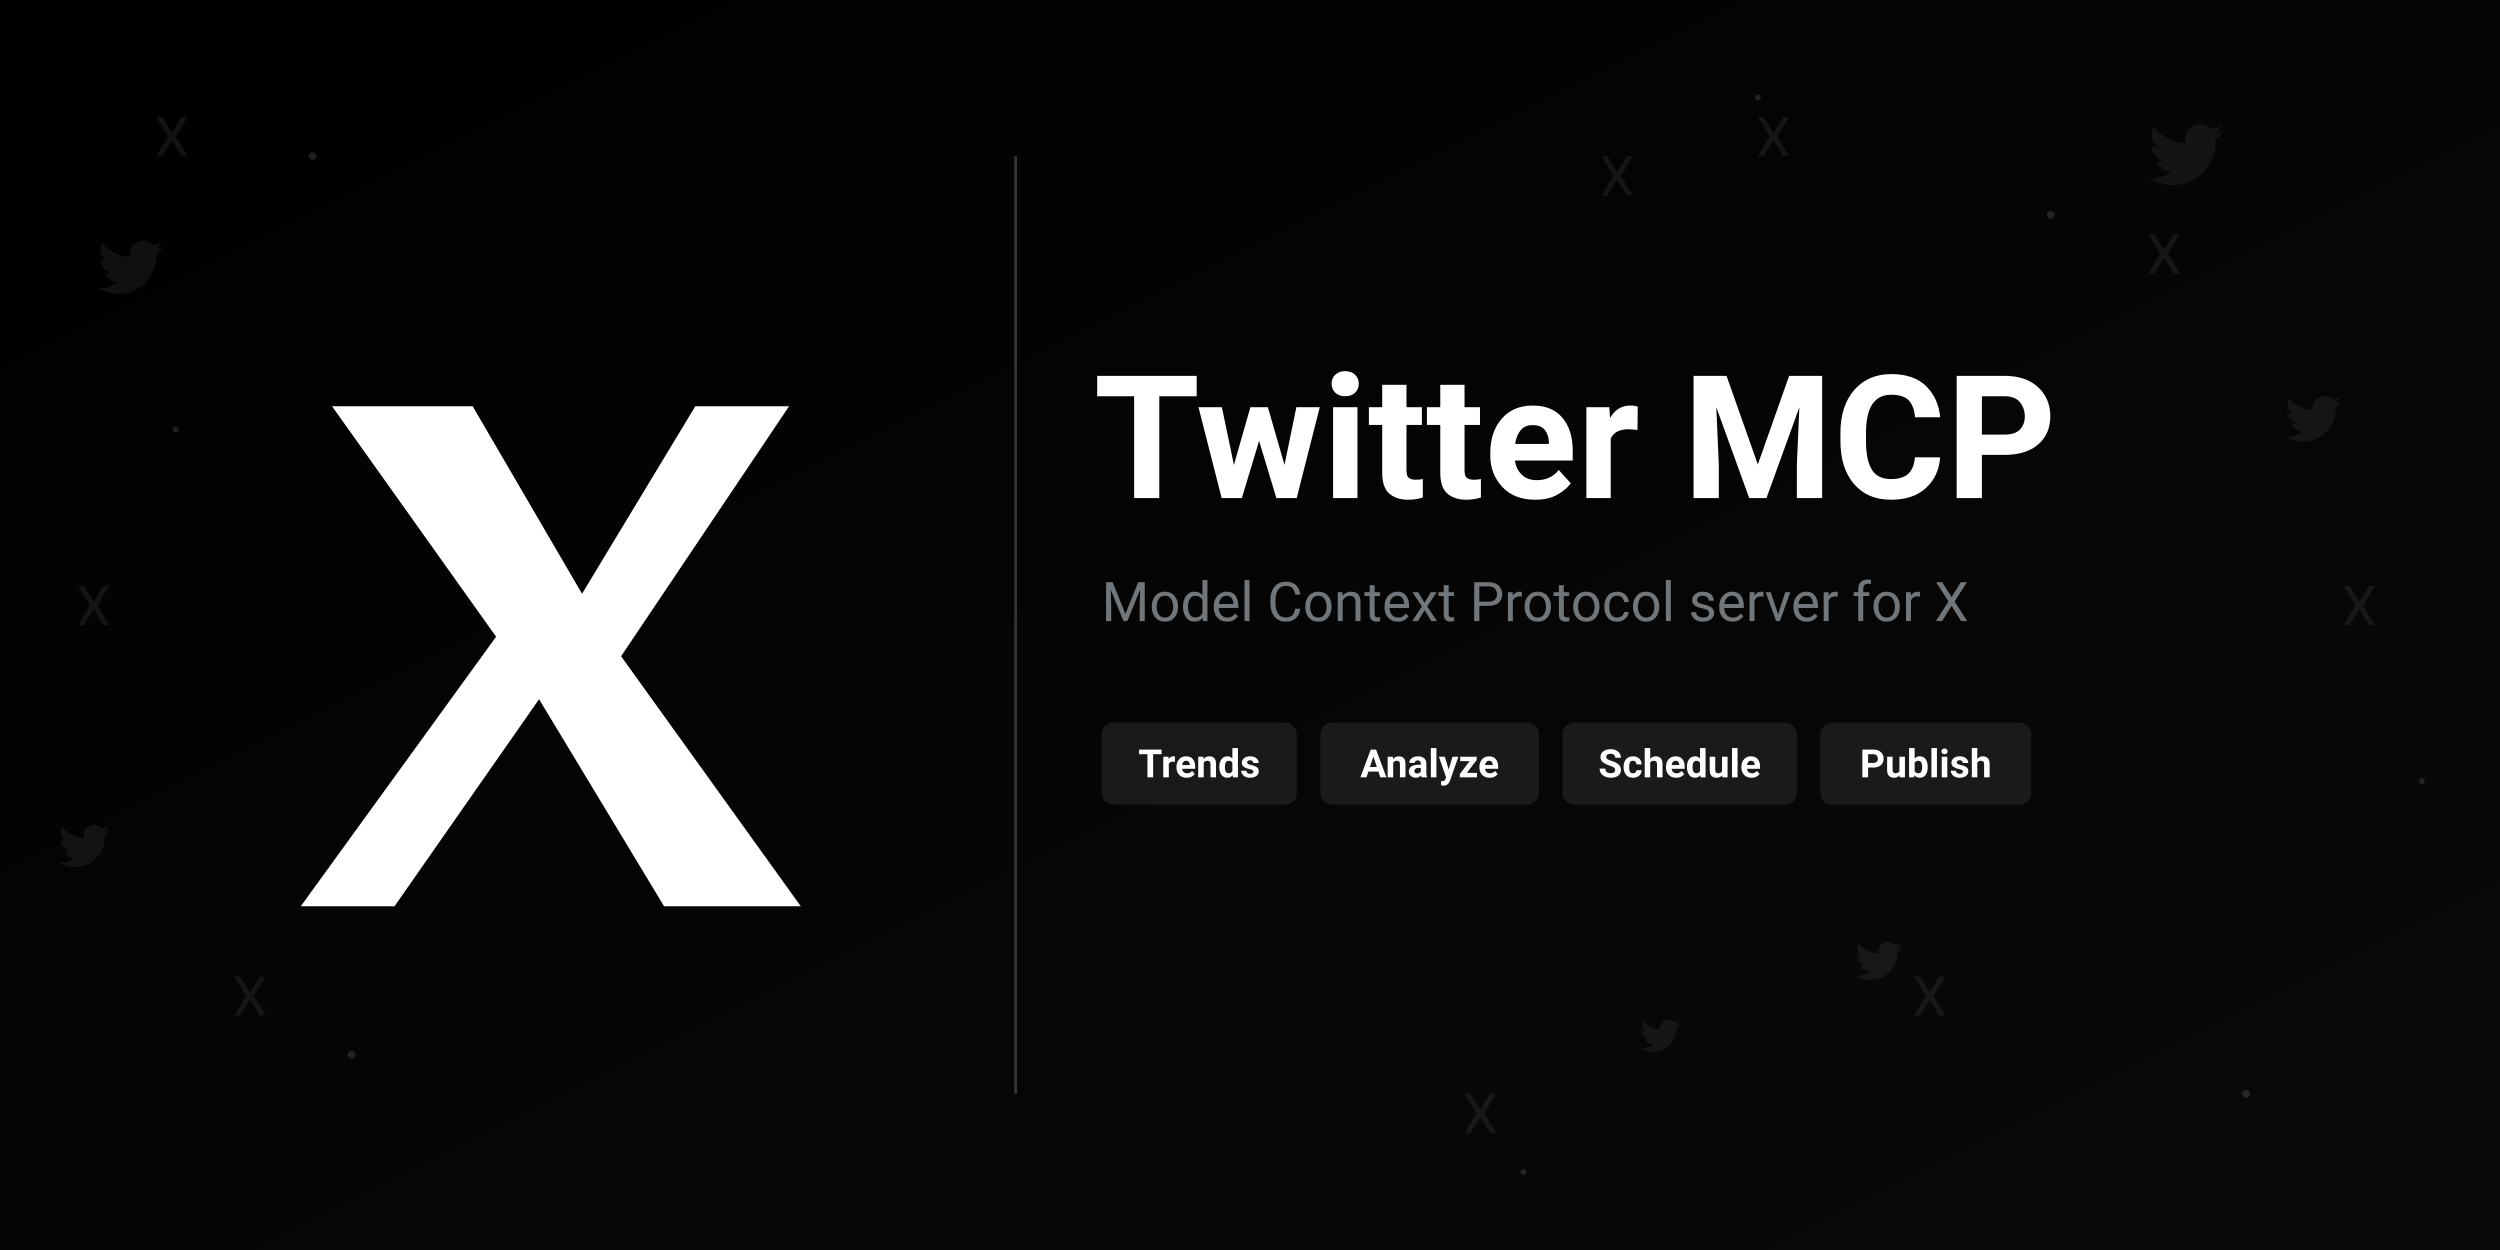
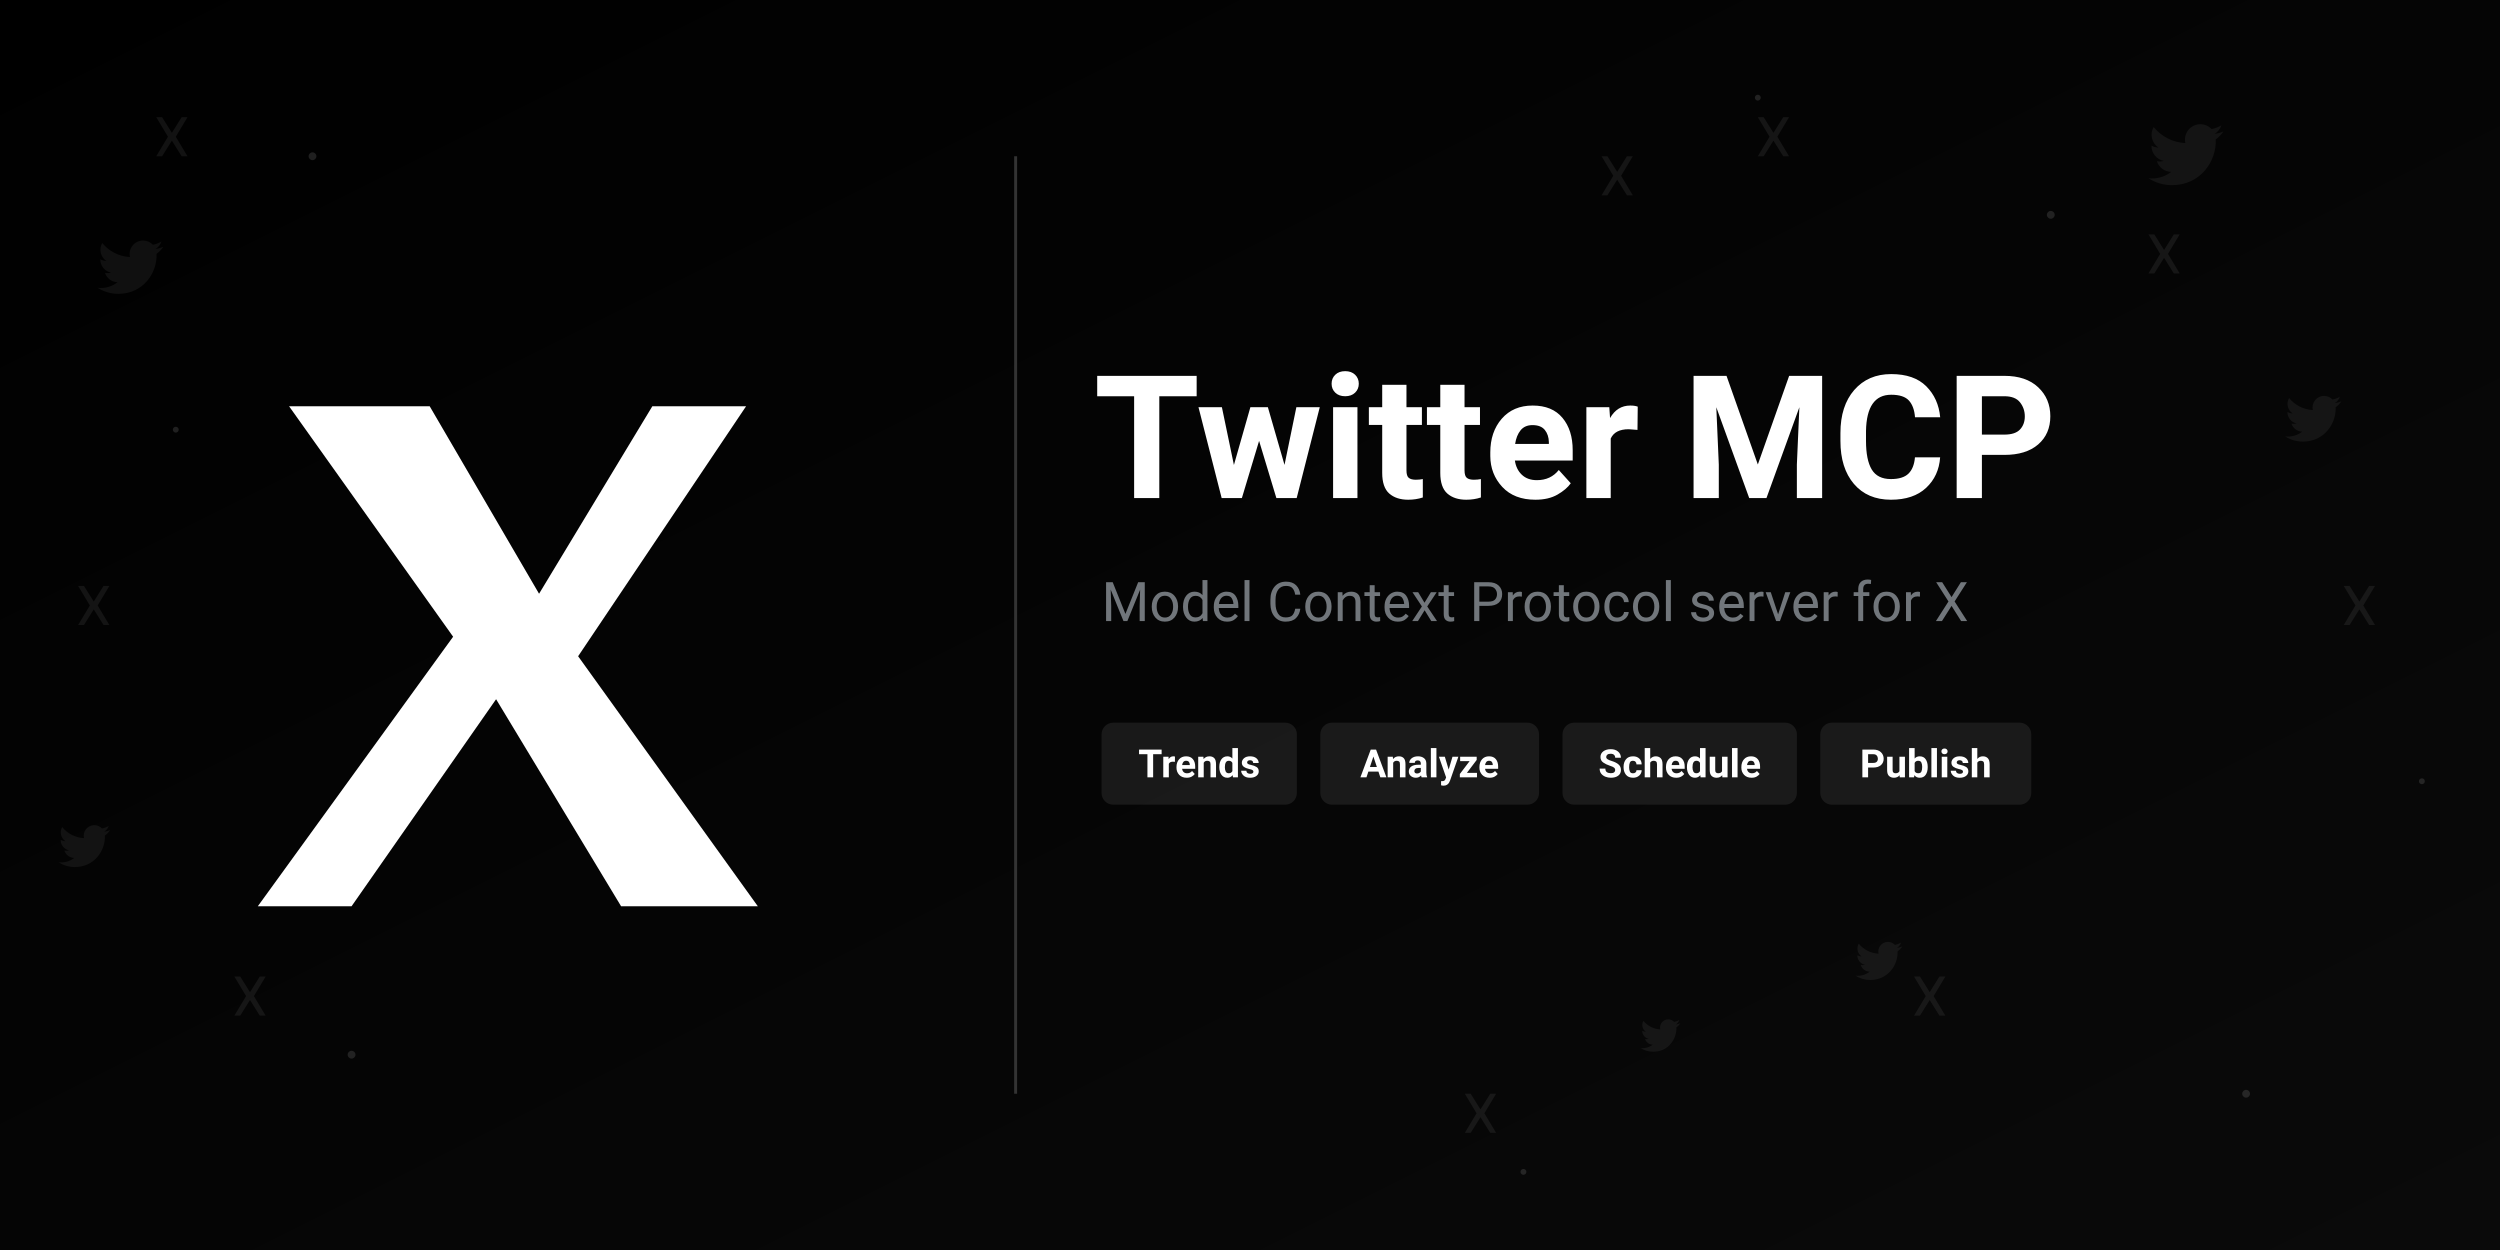
<svg xmlns="http://www.w3.org/2000/svg" viewBox="0 0 1280 640" width="1280" height="640">
  <defs>
    <linearGradient id="bgGrad" x1="0%" y1="0%" x2="100%" y2="100%">
      <stop offset="0%" style="stop-color:#000000;stop-opacity:1" />
      <stop offset="100%" style="stop-color:#0a0a0a;stop-opacity:1" />
    </linearGradient>
  </defs>
  <rect width="1280" height="640" fill="url(#bgGrad)" />
  <g fill="white" opacity="0.07">
    <path d="M80,60 L83,60 L88,68 L93,60 L96,60 L90,70 L96,80 L93,80 L88,72 L83,80 L80,80 L86,70 Z" />
    <path d="M40,300 L43,300 L48,308 L53,300 L56,300 L50,310 L56,320 L53,320 L48,312 L43,320 L40,320 L46,310 Z" />
    <path d="M120,500 L123,500 L128,508 L133,500 L136,500 L130,510 L136,520 L133,520 L128,512 L123,520 L120,520 L126,510 Z" />
    <path d="M900,60 L903,60 L908,68 L913,60 L916,60 L910,70 L916,80 L913,80 L908,72 L903,80 L900,80 L906,70 Z" />
    <path d="M1100,120 L1103,120 L1108,128 L1113,120 L1116,120 L1110,130 L1116,140 L1113,140 L1108,132 L1103,140 L1100,140 L1106,130 Z" />
    <path d="M1200,300 L1203,300 L1208,308 L1213,300 L1216,300 L1210,310 L1216,320 L1213,320 L1208,312 L1203,320 L1200,320 L1206,310 Z" />
    <path d="M980,500 L983,500 L988,508 L993,500 L996,500 L990,510 L996,520 L993,520 L988,512 L983,520 L980,520 L986,510 Z" />
    <path d="M750,560 L753,560 L758,568 L763,560 L766,560 L760,570 L766,580 L763,580 L758,572 L753,580 L750,580 L756,570 Z" />
    <path d="M820,80 L823,80 L828,88 L833,80 L836,80 L830,90 L836,100 L833,100 L828,92 L823,100 L820,100 L826,90 Z" />
  </g>
  <g fill="white" opacity="0.06">
    <path transform="translate(50, 120) scale(1.4)" d="M24 4.557c-.883.392-1.832.656-2.828.775 1.017-.609 1.798-1.574 2.165-2.724-.951.564-2.005.974-3.127 1.195-.897-.957-2.178-1.555-3.594-1.555-3.179 0-5.515 2.966-4.797 6.045-4.091-.205-7.719-2.165-10.148-5.144-1.29 2.213-.669 5.108 1.523 6.574-.806-.026-1.566-.247-2.229-.616-.054 2.281 1.581 4.415 3.949 4.89-.693.188-1.452.232-2.224.084.626 1.956 2.444 3.379 4.6 3.419-2.07 1.623-4.678 2.348-7.29 2.04 2.179 1.397 4.768 2.212 7.548 2.212 9.142 0 14.307-7.721 13.995-14.646.962-.695 1.797-1.562 2.457-2.549z" />
    <path transform="translate(30, 420) scale(1.1)" d="M24 4.557c-.883.392-1.832.656-2.828.775 1.017-.609 1.798-1.574 2.165-2.724-.951.564-2.005.974-3.127 1.195-.897-.957-2.178-1.555-3.594-1.555-3.179 0-5.515 2.966-4.797 6.045-4.091-.205-7.719-2.165-10.148-5.144-1.29 2.213-.669 5.108 1.523 6.574-.806-.026-1.566-.247-2.229-.616-.054 2.281 1.581 4.415 3.949 4.89-.693.188-1.452.232-2.224.084.626 1.956 2.444 3.379 4.6 3.419-2.07 1.623-4.678 2.348-7.29 2.04 2.179 1.397 4.768 2.212 7.548 2.212 9.142 0 14.307-7.721 13.995-14.646.962-.695 1.797-1.562 2.457-2.549z" />
    <path transform="translate(1100, 60) scale(1.6)" d="M24 4.557c-.883.392-1.832.656-2.828.775 1.017-.609 1.798-1.574 2.165-2.724-.951.564-2.005.974-3.127 1.195-.897-.957-2.178-1.555-3.594-1.555-3.179 0-5.515 2.966-4.797 6.045-4.091-.205-7.719-2.165-10.148-5.144-1.29 2.213-.669 5.108 1.523 6.574-.806-.026-1.566-.247-2.229-.616-.054 2.281 1.581 4.415 3.949 4.89-.693.188-1.452.232-2.224.084.626 1.956 2.444 3.379 4.6 3.419-2.07 1.623-4.678 2.348-7.29 2.04 2.179 1.397 4.768 2.212 7.548 2.212 9.142 0 14.307-7.721 13.995-14.646.962-.695 1.797-1.562 2.457-2.549z" />
    <path transform="translate(1170, 200) scale(1.2)" d="M24 4.557c-.883.392-1.832.656-2.828.775 1.017-.609 1.798-1.574 2.165-2.724-.951.564-2.005.974-3.127 1.195-.897-.957-2.178-1.555-3.594-1.555-3.179 0-5.515 2.966-4.797 6.045-4.091-.205-7.719-2.165-10.148-5.144-1.29 2.213-.669 5.108 1.523 6.574-.806-.026-1.566-.247-2.229-.616-.054 2.281 1.581 4.415 3.949 4.89-.693.188-1.452.232-2.224.084.626 1.956 2.444 3.379 4.6 3.419-2.07 1.623-4.678 2.348-7.29 2.04 2.179 1.397 4.768 2.212 7.548 2.212 9.142 0 14.307-7.721 13.995-14.646.962-.695 1.797-1.562 2.457-2.549z" />
    <path transform="translate(950, 480) scale(1.0)" d="M24 4.557c-.883.392-1.832.656-2.828.775 1.017-.609 1.798-1.574 2.165-2.724-.951.564-2.005.974-3.127 1.195-.897-.957-2.178-1.555-3.594-1.555-3.179 0-5.515 2.966-4.797 6.045-4.091-.205-7.719-2.165-10.148-5.144-1.29 2.213-.669 5.108 1.523 6.574-.806-.026-1.566-.247-2.229-.616-.054 2.281 1.581 4.415 3.949 4.89-.693.188-1.452.232-2.224.084.626 1.956 2.444 3.379 4.6 3.419-2.07 1.623-4.678 2.348-7.29 2.04 2.179 1.397 4.768 2.212 7.548 2.212 9.142 0 14.307-7.721 13.995-14.646.962-.695 1.797-1.562 2.457-2.549z" />
    <path transform="translate(840, 520) scale(0.85)" d="M24 4.557c-.883.392-1.832.656-2.828.775 1.017-.609 1.798-1.574 2.165-2.724-.951.564-2.005.974-3.127 1.195-.897-.957-2.178-1.555-3.594-1.555-3.179 0-5.515 2.966-4.797 6.045-4.091-.205-7.719-2.165-10.148-5.144-1.29 2.213-.669 5.108 1.523 6.574-.806-.026-1.566-.247-2.229-.616-.054 2.281 1.581 4.415 3.949 4.89-.693.188-1.452.232-2.224.084.626 1.956 2.444 3.379 4.6 3.419-2.07 1.623-4.678 2.348-7.29 2.04 2.179 1.397 4.768 2.212 7.548 2.212 9.142 0 14.307-7.721 13.995-14.646.962-.695 1.797-1.562 2.457-2.549z" />
  </g>
  <g fill="white" opacity="0.12">
    <circle cx="160" cy="80" r="2" />
    <circle cx="90" cy="220" r="1.5" />
    <circle cx="180" cy="540" r="2" />
    <circle cx="900" cy="50" r="1.5" />
    <circle cx="1050" cy="110" r="2" />
    <circle cx="1240" cy="400" r="1.5" />
    <circle cx="1150" cy="560" r="2" />
    <circle cx="780" cy="600" r="1.5" />
  </g>
-   <g transform="translate(260, 320)">
+   <g transform="translate(238, 320)">
    <path d="M-90,-112 L-18,-112 L38,-16 L96,-112 L144,-112 L58,16 L150,144 L80,144 L16,38 L-58,144 L-106,144 L-6,6 L-90,-112 Z" fill="white" />
  </g>
  <line x1="520" y1="80" x2="520" y2="560" stroke="#333333" stroke-width="1.5" />
  <text x="560" y="255" font-family="system-ui, -apple-system, 'Segoe UI', Roboto, sans-serif" font-size="88" font-weight="700" fill="#ffffff">Twitter MCP</text>
  <text x="564" y="318" font-family="system-ui, -apple-system, 'Segoe UI', Roboto, sans-serif" font-size="28" font-weight="400" fill="#71767b">Model Context Protocol server for X</text>
  <rect x="564" y="370" width="100" height="42" rx="6" fill="#ffffff" opacity="0.08" />
  <text x="614" y="398" font-family="system-ui, -apple-system, 'Segoe UI', Roboto, sans-serif" font-size="20" font-weight="600" fill="#ffffff" text-anchor="middle">Trends</text>
  <rect x="676" y="370" width="112" height="42" rx="6" fill="#ffffff" opacity="0.08" />
  <text x="732" y="398" font-family="system-ui, -apple-system, 'Segoe UI', Roboto, sans-serif" font-size="20" font-weight="600" fill="#ffffff" text-anchor="middle">Analyze</text>
  <rect x="800" y="370" width="120" height="42" rx="6" fill="#ffffff" opacity="0.08" />
  <text x="860" y="398" font-family="system-ui, -apple-system, 'Segoe UI', Roboto, sans-serif" font-size="20" font-weight="600" fill="#ffffff" text-anchor="middle">Schedule</text>
  <rect x="932" y="370" width="108" height="42" rx="6" fill="#ffffff" opacity="0.08" />
  <text x="986" y="398" font-family="system-ui, -apple-system, 'Segoe UI', Roboto, sans-serif" font-size="20" font-weight="600" fill="#ffffff" text-anchor="middle">Publish</text>
</svg>
